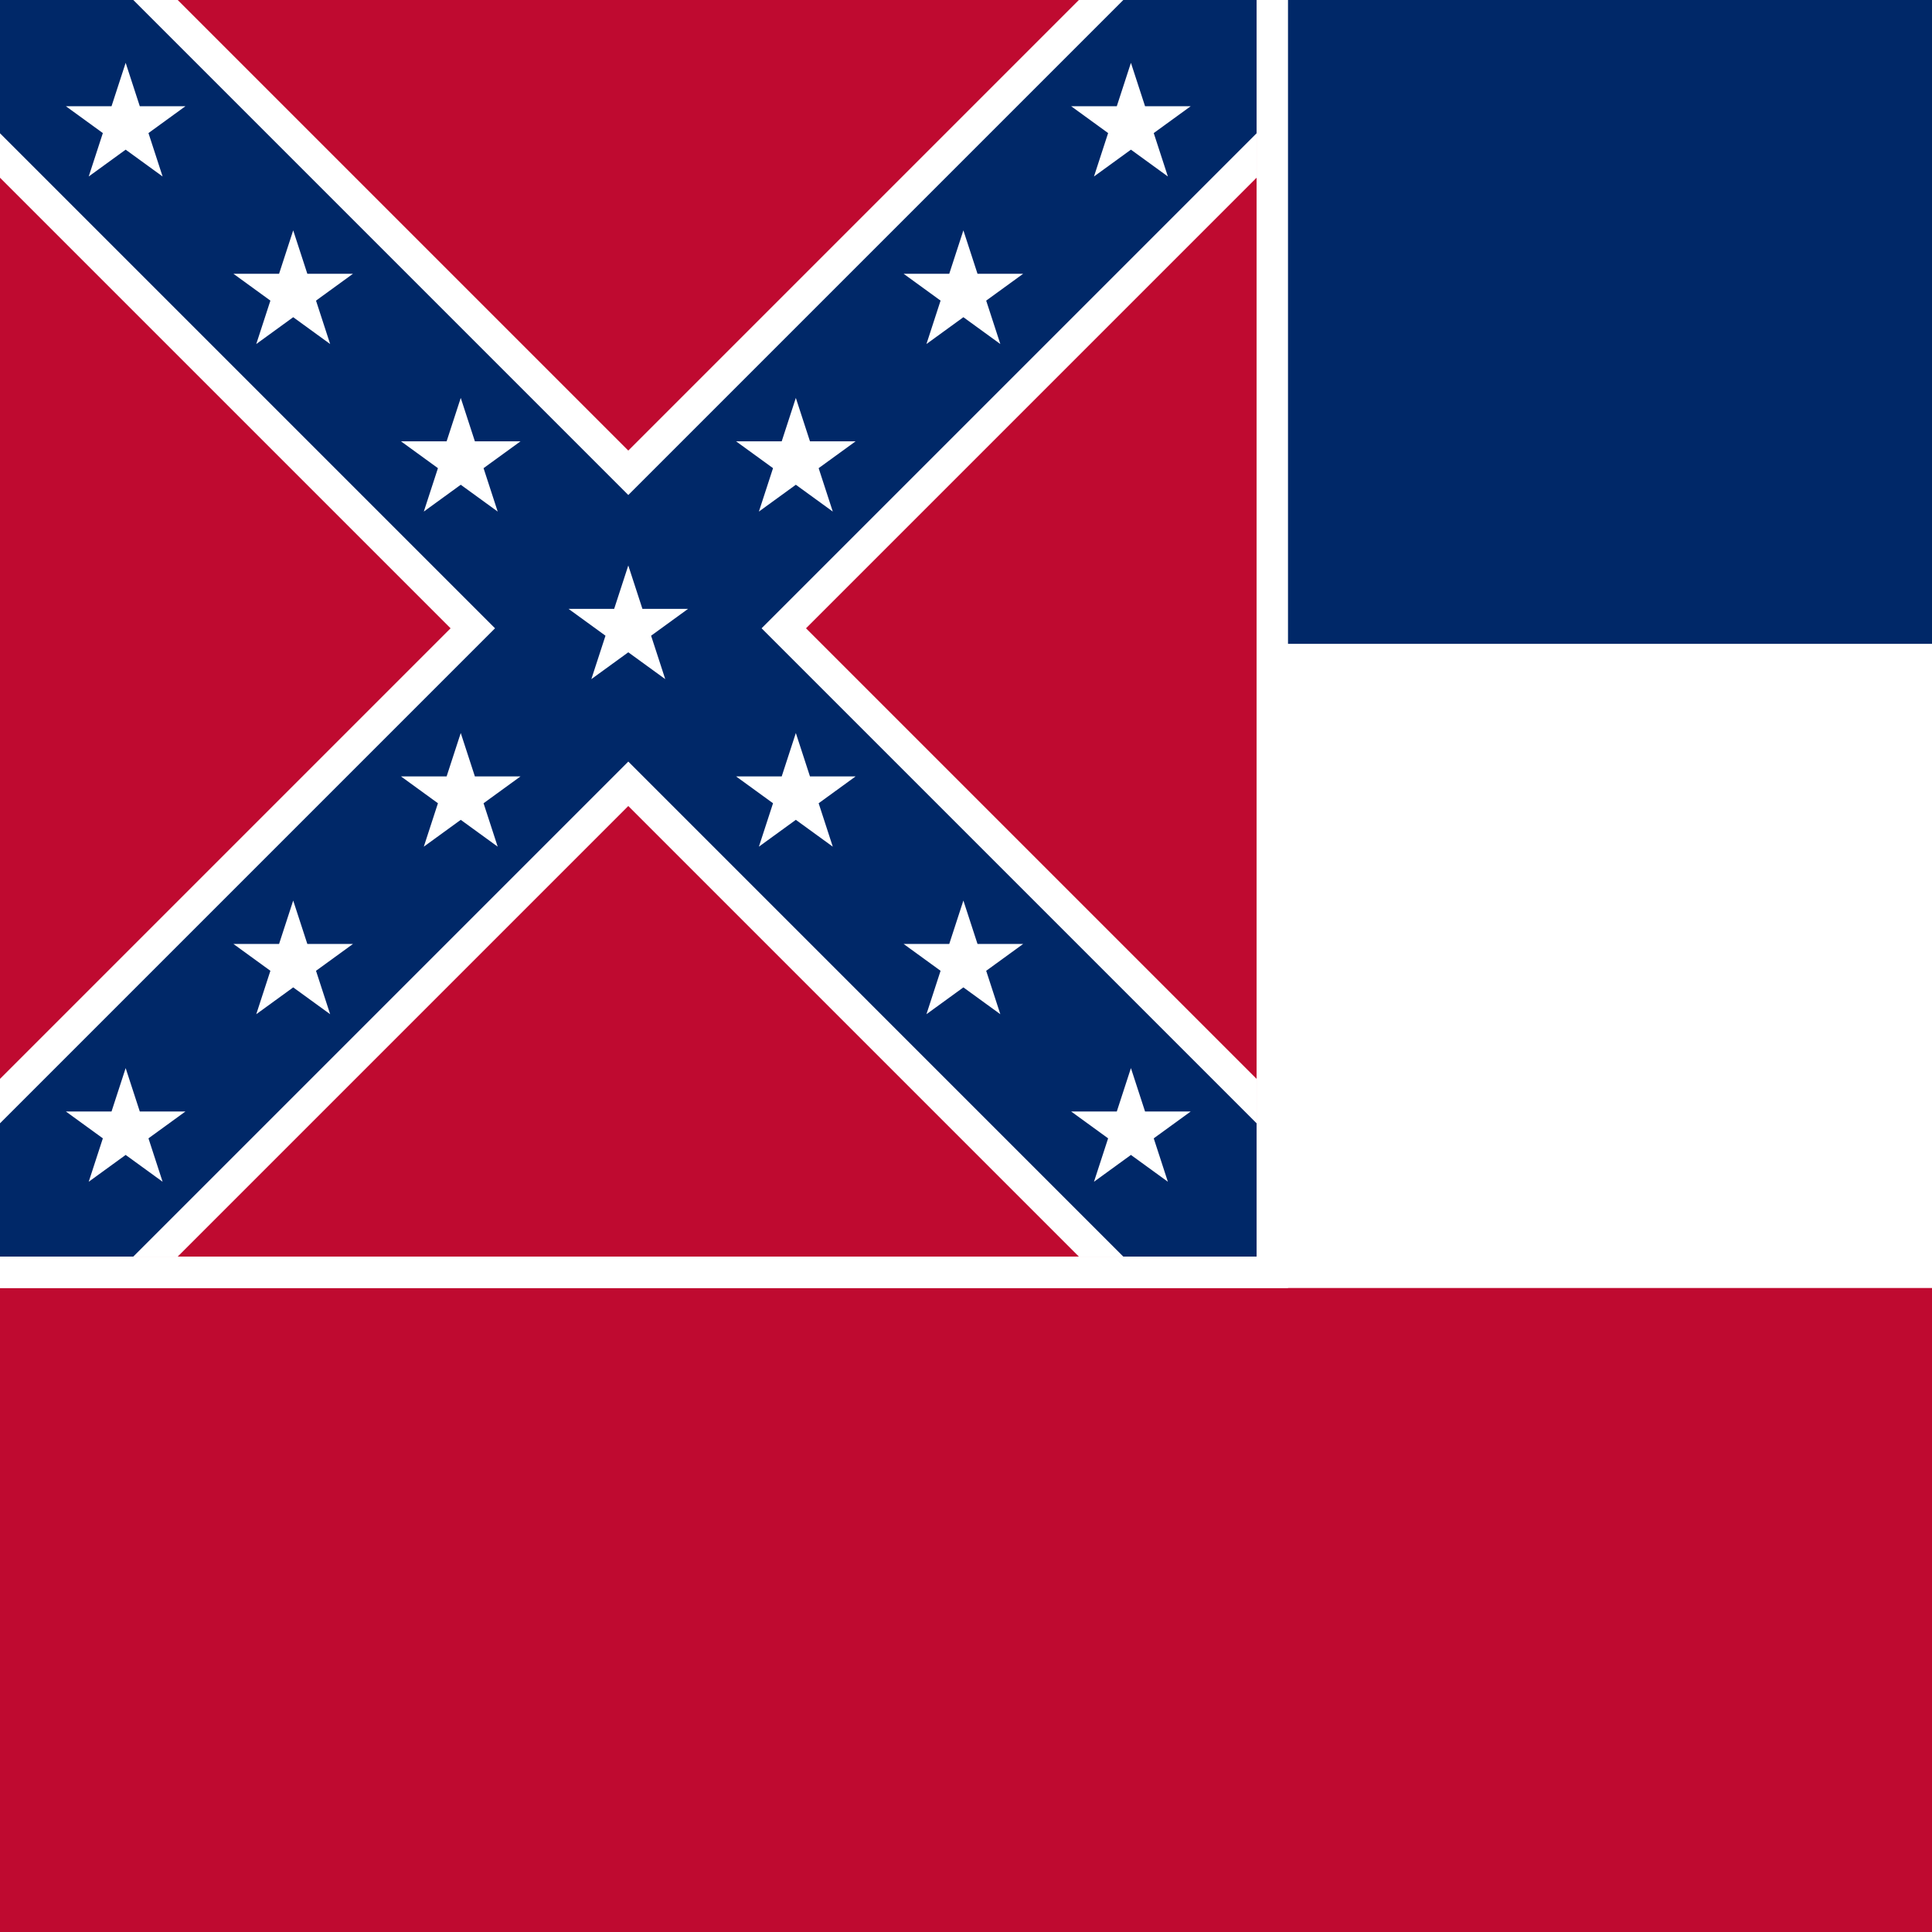
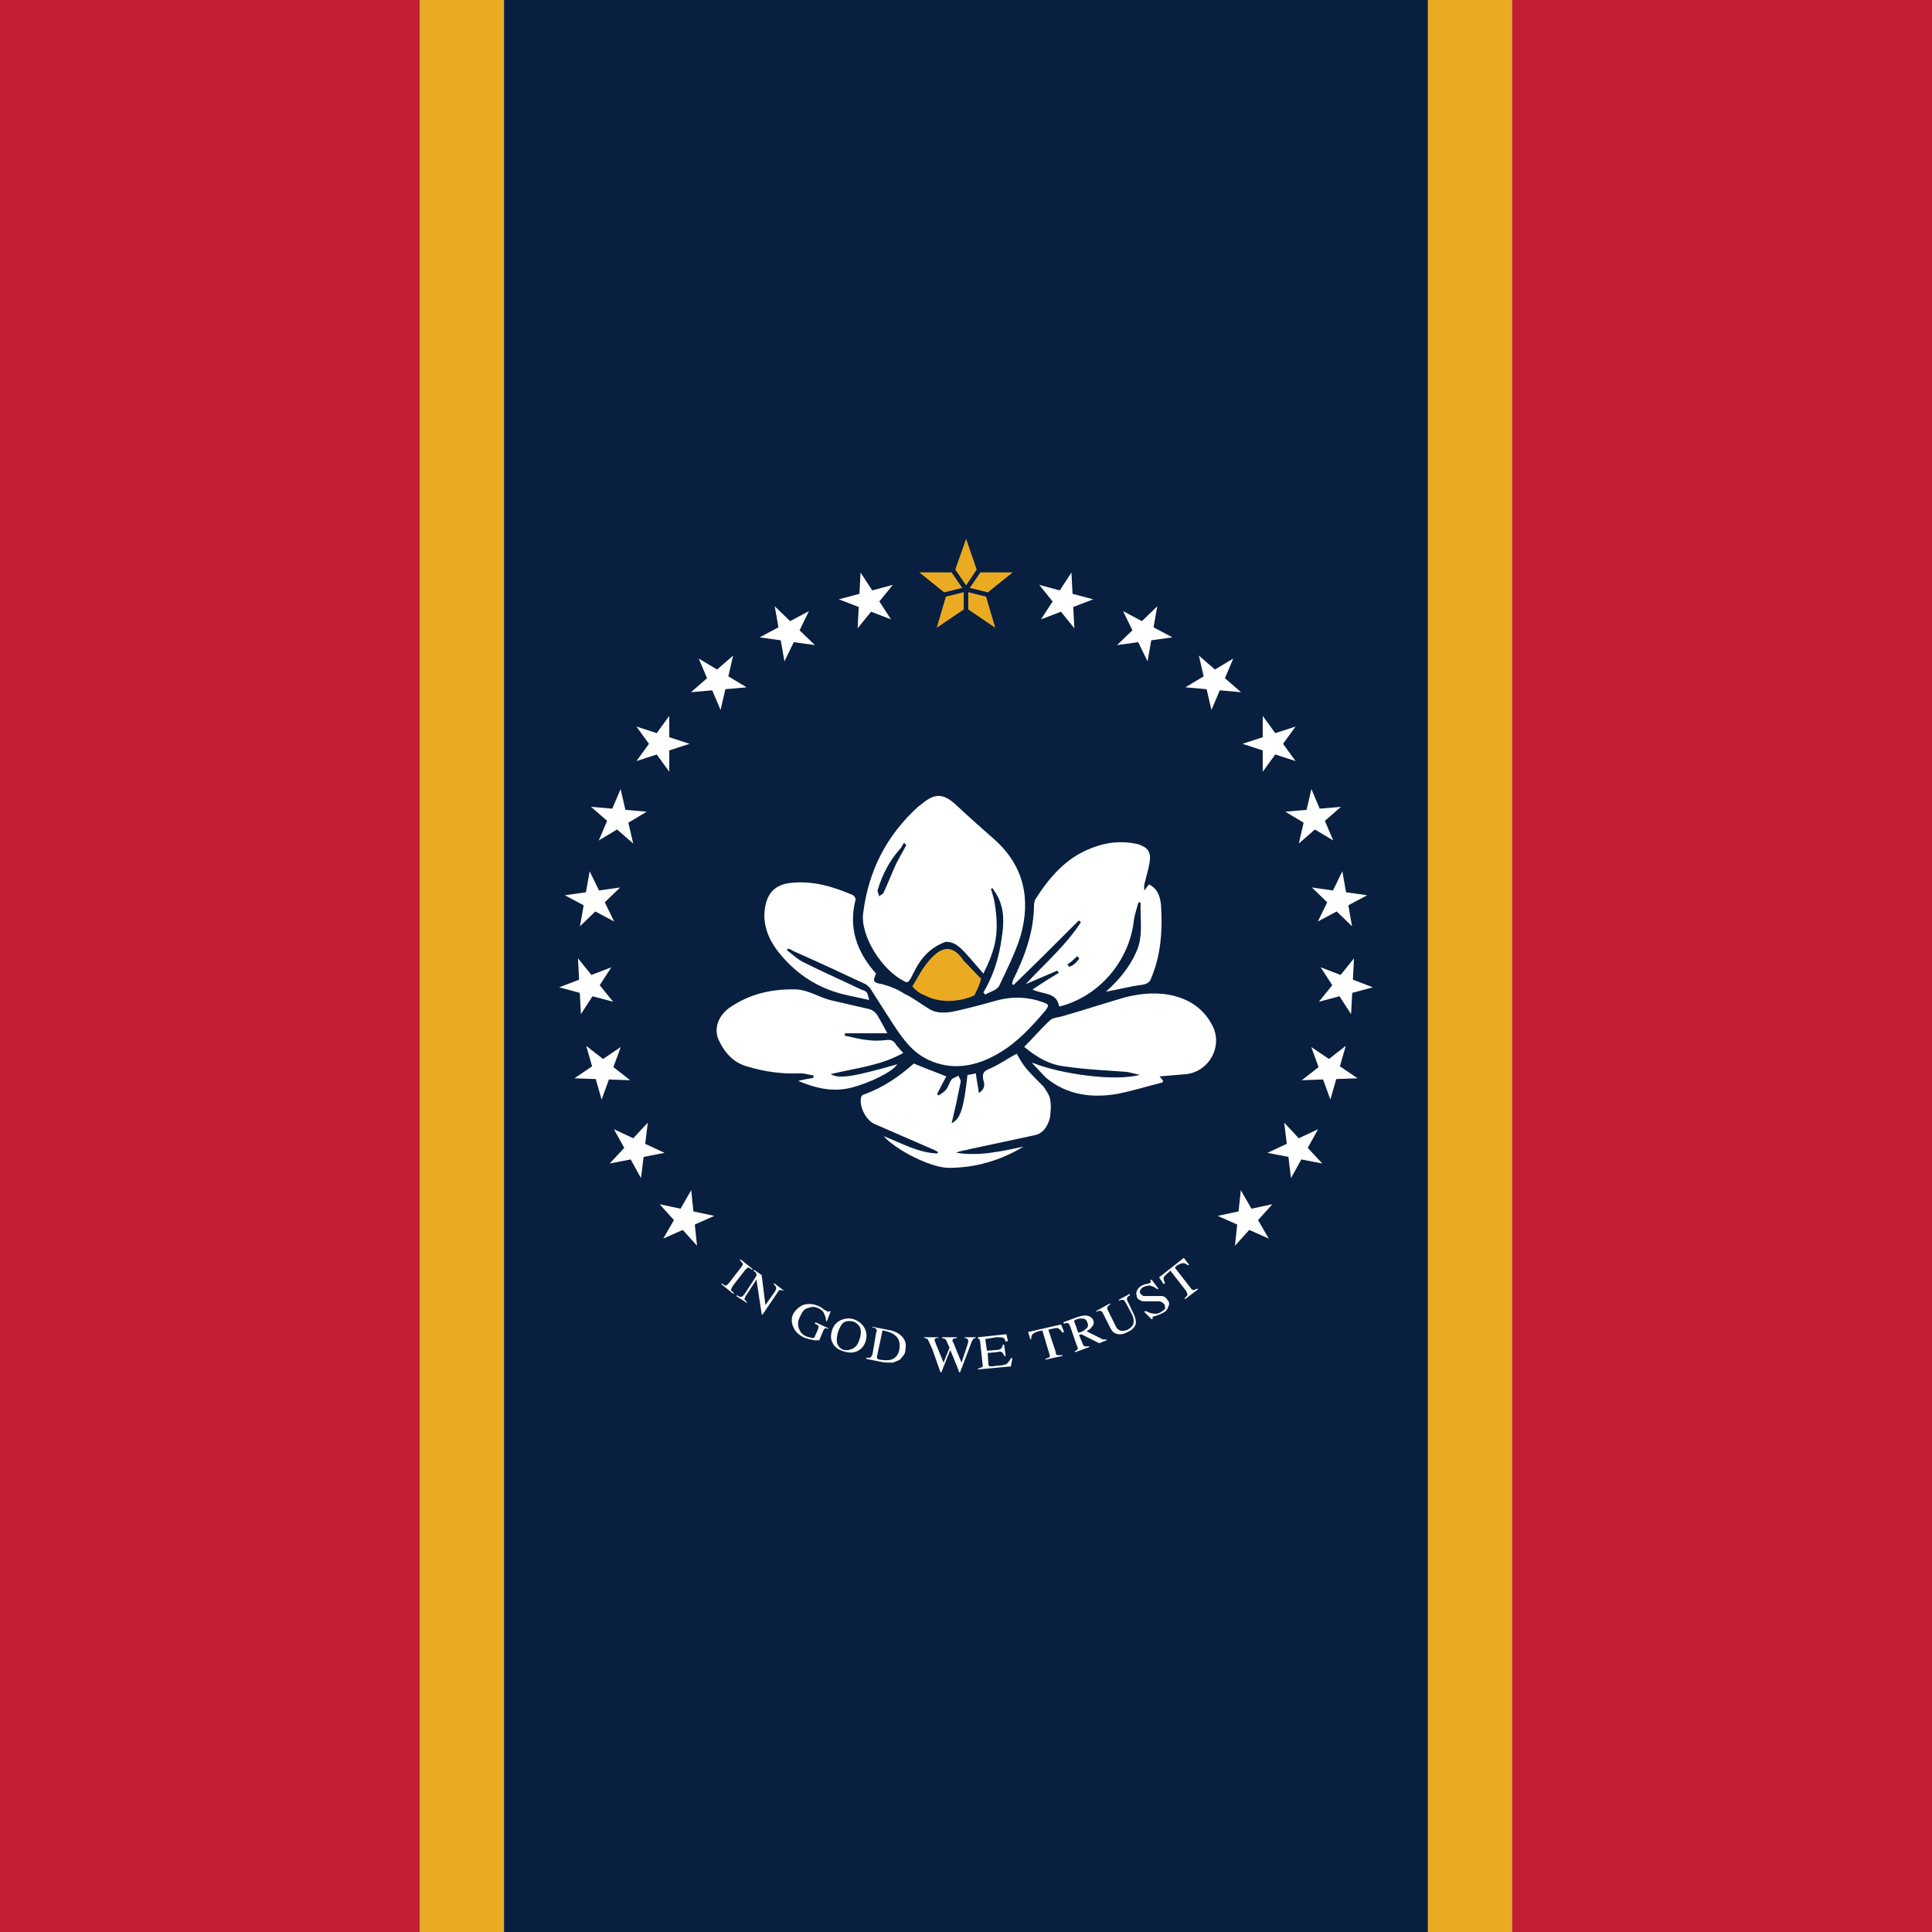
<svg xmlns="http://www.w3.org/2000/svg" xmlns:xlink="http://www.w3.org/1999/xlink" version="1.1" width="360" height="360" viewBox="0 0 360 360">
  <style>
- .blue{fill:rgb(0,40,104);}
- .red{fill:rgb(191,10,48);}
+ .blue{fill:rgb(8,31,64);}
+ .red{fill:rgb(194,31,50);}
.white{fill:rgb(255,255,255);}
+ .yellow{fill:rgb(234,171,34);}
</style>
  <defs>
+     <path id="magnolia" d="M -0.222 0.162 C -0.214 0.16 -0.208 0.159 -0.202 0.158 C -0.202 0.157 -0.202 0.156 -0.201 0.155 C -0.207 0.154 -0.213 0.152 -0.219 0.152 C -0.243 0.153 -0.266 0.15 -0.289 0.143 C -0.308 0.138 -0.32 0.124 -0.328 0.106 C -0.333 0.092 -0.328 0.077 -0.314 0.066 C -0.287 0.047 -0.257 0.04 -0.224 0.041 C -0.208 0.042 -0.195 0.051 -0.18 0.055 C -0.163 0.059 -0.145 0.063 -0.128 0.067 C -0.124 0.068 -0.12 0.071 -0.118 0.074 C -0.113 0.082 -0.109 0.09 -0.104 0.099 C -0.123 0.099 -0.142 0.099 -0.16 0.099 C -0.16 0.1 -0.16 0.101 -0.161 0.102 C -0.151 0.104 -0.141 0.107 -0.13 0.108 C -0.123 0.109 -0.114 0.109 -0.106 0.108 C -0.099 0.107 -0.095 0.109 -0.092 0.115 C -0.089 0.118 -0.087 0.121 -0.083 0.125 C -0.113 0.142 -0.146 0.145 -0.179 0.153 C -0.168 0.16 -0.147 0.156 -0.091 0.14 C -0.097 0.15 -0.128 0.165 -0.152 0.171 C -0.176 0.177 -0.198 0.172 -0.222 0.162 Z M -0.069 0.139 C -0.055 0.145 -0.041 0.15 -0.026 0.156 C -0.03 0.163 -0.034 0.171 -0.038 0.179 C -0.038 0.18 -0.037 0.181 -0.036 0.181 C -0.033 0.179 -0.029 0.177 -0.026 0.173 C -0.023 0.169 -0.022 0.164 -0.019 0.16 C -0.017 0.158 -0.013 0.157 -0.01 0.155 C -0.009 0.158 -0.007 0.16 -0.007 0.163 C -0.009 0.173 -0.011 0.182 -0.013 0.192 C -0.015 0.201 -0.017 0.209 -0.019 0.218 C -0.007 0.212 -0.003 0.198 0.002 0.154 C 0.005 0.154 0.008 0.153 0.013 0.152 C 0.014 0.161 0.016 0.169 0.017 0.178 C 0.025 0.173 0.025 0.167 0.023 0.161 C 0.021 0.153 0.023 0.149 0.031 0.146 C 0.043 0.141 0.054 0.133 0.067 0.126 C 0.071 0.133 0.075 0.14 0.08 0.146 C 0.087 0.154 0.095 0.162 0.103 0.17 C 0.106 0.175 0.11 0.18 0.111 0.185 C 0.113 0.194 0.112 0.203 0.111 0.211 C 0.108 0.222 0.102 0.232 0.09 0.234 C 0.062 0.24 0.034 0.246 0.006 0.252 C -2.9999763E-4 0.254 -0.007 0.254 -0.013 0.257 C 0.017 0.262 0.047 0.255 0.076 0.249 C 0.046 0.267 0.013 0.277 -0.023 0.277 C -0.045 0.277 -0.091 0.255 -0.109 0.235 C -0.084 0.245 -0.063 0.257 -0.038 0.258 C -0.037 0.257 -0.037 0.256 -0.037 0.256 C -0.039 0.255 -0.042 0.253 -0.045 0.252 C -0.07 0.241 -0.096 0.23 -0.121 0.219 C -0.132 0.214 -0.141 0.197 -0.139 0.185 C -0.139 0.183 -0.137 0.18 -0.135 0.18 C -0.11 0.171 -0.088 0.156 -0.069 0.139 Z M 0.088 0.138 C 0.125 0.153 0.197 0.163 0.23 0.154 C 0.225 0.153 0.218 0.151 0.212 0.15 C 0.186 0.148 0.159 0.147 0.132 0.143 C 0.111 0.141 0.094 0.131 0.077 0.117 C 0.089 0.105 0.1 0.092 0.111 0.082 C 0.115 0.078 0.123 0.078 0.129 0.076 C 0.157 0.068 0.184 0.059 0.212 0.051 C 0.233 0.046 0.255 0.044 0.277 0.05 C 0.299 0.056 0.316 0.069 0.326 0.089 C 0.34 0.116 0.322 0.149 0.292 0.153 C 0.281 0.154 0.269 0.155 0.256 0.156 C 0.258 0.158 0.259 0.16 0.261 0.162 C 0.26 0.163 0.26 0.163 0.26 0.164 C 0.24 0.169 0.221 0.175 0.201 0.179 C 0.167 0.185 0.134 0.181 0.106 0.158 C 0.1 0.152 0.094 0.145 0.088 0.139 Z M 0.228 -0.074 C 0.226 -0.066 0.223 -0.058 0.222 -0.05 C 0.216 0.003 0.177 0.049 0.126 0.063 C 0.125 0.064 0.124 0.063 0.123 0.063 C 0.12 0.044 0.101 0.048 0.088 0.041 C 0.1 0.033 0.111 0.026 0.123 0.019 C 0.122 0.018 0.121 0.017 0.121 0.016 C 0.107 0.022 0.093 0.028 0.079 0.034 C 0.104 0.007 0.132 -0.017 0.152 -0.048 C 0.151 -0.049 0.15 -0.05 0.149 -0.05 C 0.121 -0.022 0.092 0.007 0.063 0.035 C 0.062 0.035 0.062 0.034 0.061 0.034 C 0.061 0.032 0.062 0.03 0.062 0.029 C 0.078 -0.003 0.09 -0.036 0.09 -0.072 C 0.09 -0.073 0.091 -0.076 0.091 -0.077 C 0.11 -0.107 0.132 -0.133 0.166 -0.146 C 0.186 -0.154 0.207 -0.156 0.228 -0.151 C 0.24 -0.147 0.245 -0.141 0.243 -0.128 C 0.242 -0.12 0.239 -0.111 0.237 -0.102 C 0.236 -0.099 0.235 -0.095 0.236 -0.09 C 0.238 -0.093 0.24 -0.095 0.242 -0.098 C 0.254 -0.092 0.257 -0.081 0.258 -0.07 C 0.26 -0.037 0.258 -0.005 0.245 0.026 C 0.243 0.032 0.239 0.034 0.232 0.035 C 0.217 0.037 0.202 0.041 0.185 0.044 C 0.202 0.029 0.216 0.012 0.225 -0.008 C 0.235 -0.029 0.23 -0.052 0.231 -0.074 C 0.23 -0.074 0.229 -0.074 0.228 -0.074 Z M 0.134 0.008 C 0.135 0.009 0.136 0.01 0.136 0.011 C 0.142 0.01 0.146 0.005 0.15 9.999983E-5 C 0.149 -8.0000015E-4 0.148 -0.002 0.147 -0.003 C 0.143 0.001 0.139 0.005 0.134 0.008 Z M -0.237 -0.011 C -0.229 -0.005 -0.222 0.002 -0.213 0.006 C -0.189 0.018 -0.164 0.029 -0.139 0.041 C -0.131 0.044 -0.131 0.043 -0.128 0.055 C -0.141 0.052 -0.152 0.05 -0.164 0.047 C -0.199 0.038 -0.228 0.018 -0.25 -0.011 C -0.262 -0.027 -0.269 -0.046 -0.266 -0.066 C -0.263 -0.087 -0.252 -0.098 -0.231 -0.1 C -0.202 -0.103 -0.176 -0.095 -0.15 -0.084 C -0.148 -0.083 -0.146 -0.08 -0.146 -0.078 C -0.156 -0.04 -0.144 -0.008 -0.119 0.02 C -0.124 0.031 -0.122 0.032 -0.111 0.034 C -0.1 0.037 -0.09 0.041 -0.081 0.047 C -0.07 0.052 -0.06 0.06 -0.05 0.066 C -0.038 0.074 -0.024 0.072 -0.011 0.069 C 0.007 0.065 0.025 0.06 0.043 0.055 C 0.063 0.05 0.083 0.051 0.102 0.058 C 0.11 0.061 0.11 0.062 0.105 0.069 C 0.087 0.09 0.068 0.111 0.044 0.125 C 0.014 0.143 -0.018 0.149 -0.05 0.134 C -0.071 0.124 -0.083 0.107 -0.095 0.089 C -0.106 0.072 -0.117 0.055 -0.127 0.039 C -0.129 0.037 -0.131 0.035 -0.133 0.034 C -0.165 0.019 -0.197 0.004 -0.229 -0.01 C -0.231 -0.012 -0.233 -0.012 -0.235 -0.013 C -0.236 -0.012 -0.237 -0.012 -0.237 -0.011 Z M 0.038 -0.157 C 0.021 -0.172 0.004 -0.187 -0.012 -0.202 C -0.03 -0.219 -0.041 -0.219 -0.059 -0.204 C -0.06 -0.203 -0.062 -0.202 -0.063 -0.201 C -0.105 -0.163 -0.129 -0.116 -0.136 -0.06 C -0.14 -0.031 -0.112 0.016 -0.08 0.031 C -0.07 0.036 -0.07 -0.006 -0.027 -0.022 C -0.011 -0.022 -0.005 -0.012 0.023 0.02 C 0.04 -0.014 0.044 -0.035 0.038 -0.073 C 0.037 -0.079 0.035 -0.086 0.033 -0.092 L 0.035 -0.093 C 0.039 -0.087 0.043 -0.081 0.045 -0.075 C 0.052 -0.056 0.049 -0.038 0.046 -0.019 C 0.042 0.004 0.035 0.025 0.023 0.045 C 0.024 0.046 0.025 0.047 0.025 0.048 C 0.032 0.044 0.041 0.042 0.044 0.036 C 0.054 0.015 0.065 -0.007 0.072 -0.029 C 0.086 -0.078 0.077 -0.122 0.038 -0.157 Z M -0.092 -0.126 C -0.098 -0.113 -0.103 -0.1 -0.109 -0.087 C -0.11 -0.085 -0.113 -0.084 -0.115 -0.082 C -0.115 -0.085 -0.117 -0.087 -0.117 -0.09 C -0.111 -0.11 -0.102 -0.128 -0.088 -0.144 C -0.085 -0.147 -0.084 -0.15 -0.082 -0.153 C -0.081 -0.152 -0.08 -0.151 -0.079 -0.15 C -0.083 -0.142 -0.088 -0.134 -0.092 -0.126 Z" />
+     <path id="magnolia2" d="M -0.071 0.037 L -0.058 0.015 C -0.039 -0.013 -0.021 -0.024 -0.003 0.003 L 0.02 0.027 C 0.018 0.035 0.015 0.041 0.011 0.049 C -0.014 0.06 -0.04 0.057 -0.054 0.049 C -0.059 0.047 -0.064 0.045 -0.071 0.037 Z" />
    <path id="star" d="M 0.0 -1.0 L 0.225 -0.309 L 0.951 -0.309 L 0.363 0.118 L 0.588 0.809 L 0.0 0.382 L -0.588 0.809 L -0.363 0.118 L -0.951 -0.309 L -0.225 -0.309 Z" />
+     <path id="star2" d="M 0.218 -0.374 L 0.002 -1 L -0.218 -0.374 L 0.002 -0.054 Z M -0.41 0.176 L -0.595 0.809 L -0.046 0.437 V 0.085 L -0.41 0.176 Z M -0.293 -0.318 H -0.951 L -0.444 0.089 L -0.077 -0.002 Z M 0.444 0.089 L 0.951 -0.318 H 0.293 L 0.077 -0.002 L 0.444 0.089 Z M 0.409 0.176 L 0.046 0.085 V 0.437 L 0.595 0.809 Z" />
+     <path id="text" d="M 0.258 0.416 L 0.291 0.39 L 0.298 0.399 L 0.297 0.4 C 0.294 0.398 0.292 0.397 0.29 0.397 C 0.288 0.397 0.286 0.398 0.282 0.4 L 0.279 0.403 L 0.3 0.43 C 0.301 0.432 0.303 0.433 0.304 0.433 C 0.305 0.433 0.307 0.432 0.309 0.431 L 0.31 0.432 L 0.293 0.445 L 0.292 0.444 C 0.294 0.442 0.296 0.44 0.296 0.439 C 0.296 0.438 0.295 0.436 0.294 0.434 L 0.273 0.407 L 0.27 0.41 C 0.267 0.412 0.265 0.415 0.264 0.416 C 0.264 0.418 0.264 0.42 0.266 0.424 L 0.264 0.425 Z M 0.24 0.461 C 0.243 0.462 0.246 0.464 0.248 0.464 C 0.253 0.465 0.257 0.465 0.261 0.462 C 0.263 0.461 0.265 0.459 0.266 0.458 C 0.266 0.456 0.266 0.454 0.265 0.452 C 0.263 0.45 0.262 0.449 0.259 0.448 C 0.258 0.448 0.255 0.448 0.25 0.448 L 0.242 0.448 C 0.24 0.448 0.238 0.448 0.236 0.448 C 0.233 0.447 0.231 0.446 0.229 0.444 C 0.228 0.441 0.227 0.438 0.228 0.435 C 0.229 0.432 0.231 0.429 0.235 0.427 C 0.237 0.426 0.239 0.425 0.241 0.425 C 0.244 0.424 0.245 0.424 0.245 0.424 C 0.246 0.423 0.247 0.423 0.247 0.422 C 0.247 0.422 0.247 0.421 0.246 0.42 L 0.248 0.419 L 0.257 0.431 L 0.256 0.432 C 0.252 0.429 0.248 0.427 0.245 0.427 C 0.242 0.427 0.239 0.428 0.237 0.429 C 0.235 0.43 0.234 0.431 0.233 0.433 C 0.232 0.435 0.232 0.436 0.233 0.438 C 0.234 0.439 0.236 0.44 0.237 0.441 C 0.239 0.441 0.241 0.441 0.244 0.441 L 0.252 0.441 C 0.257 0.441 0.261 0.441 0.263 0.441 C 0.266 0.442 0.268 0.444 0.269 0.446 C 0.272 0.449 0.272 0.452 0.27 0.456 C 0.269 0.459 0.267 0.462 0.262 0.464 C 0.26 0.465 0.258 0.466 0.255 0.467 C 0.253 0.468 0.251 0.468 0.251 0.468 C 0.25 0.469 0.249 0.469 0.249 0.47 C 0.249 0.47 0.249 0.471 0.25 0.471 L 0.248 0.472 L 0.238 0.462 Z M 0.192 0.451 L 0.193 0.452 C 0.19 0.454 0.189 0.455 0.189 0.456 C 0.188 0.457 0.189 0.459 0.19 0.461 L 0.199 0.479 C 0.2 0.482 0.202 0.485 0.204 0.486 C 0.207 0.488 0.211 0.488 0.216 0.486 C 0.221 0.483 0.224 0.48 0.224 0.475 C 0.224 0.473 0.224 0.47 0.222 0.466 L 0.214 0.451 C 0.212 0.448 0.211 0.446 0.21 0.446 C 0.209 0.446 0.207 0.446 0.204 0.447 L 0.204 0.446 L 0.219 0.438 L 0.219 0.44 C 0.217 0.441 0.215 0.443 0.215 0.444 C 0.215 0.445 0.215 0.447 0.217 0.45 L 0.224 0.465 C 0.226 0.469 0.227 0.473 0.227 0.476 C 0.227 0.481 0.223 0.486 0.216 0.489 C 0.209 0.493 0.203 0.493 0.198 0.49 C 0.196 0.489 0.194 0.486 0.192 0.482 L 0.183 0.464 C 0.182 0.462 0.181 0.461 0.18 0.461 C 0.179 0.46 0.177 0.461 0.174 0.462 L 0.174 0.461 Z M 0.145 0.515 C 0.147 0.514 0.149 0.513 0.149 0.512 C 0.15 0.511 0.149 0.509 0.148 0.507 L 0.139 0.481 C 0.138 0.479 0.137 0.477 0.136 0.477 C 0.135 0.477 0.133 0.477 0.131 0.478 L 0.13 0.476 L 0.149 0.469 C 0.152 0.468 0.156 0.467 0.159 0.467 C 0.164 0.467 0.168 0.469 0.17 0.473 C 0.171 0.476 0.171 0.479 0.169 0.481 C 0.167 0.484 0.165 0.486 0.161 0.488 L 0.181 0.498 C 0.182 0.499 0.183 0.499 0.184 0.499 C 0.185 0.499 0.186 0.499 0.188 0.499 L 0.188 0.5 L 0.178 0.504 L 0.154 0.492 L 0.151 0.493 L 0.156 0.505 C 0.157 0.507 0.157 0.508 0.159 0.508 C 0.16 0.509 0.161 0.508 0.164 0.508 L 0.165 0.509 L 0.146 0.516 Z M 0.16 0.485 C 0.163 0.483 0.164 0.48 0.162 0.476 C 0.161 0.473 0.159 0.471 0.155 0.471 C 0.153 0.471 0.151 0.471 0.148 0.472 C 0.146 0.473 0.145 0.473 0.145 0.474 C 0.144 0.474 0.144 0.475 0.145 0.476 L 0.15 0.49 C 0.155 0.489 0.158 0.487 0.16 0.485 Z M 0.083 0.489 L 0.127 0.479 L 0.131 0.489 L 0.129 0.49 C 0.127 0.487 0.125 0.485 0.123 0.484 C 0.122 0.483 0.118 0.484 0.114 0.485 L 0.11 0.486 L 0.12 0.516 C 0.12 0.519 0.121 0.52 0.122 0.52 C 0.123 0.52 0.125 0.52 0.129 0.52 L 0.129 0.521 L 0.106 0.526 L 0.106 0.525 C 0.109 0.524 0.111 0.523 0.112 0.522 C 0.112 0.521 0.112 0.52 0.111 0.517 L 0.102 0.487 L 0.097 0.488 C 0.093 0.489 0.09 0.491 0.089 0.492 C 0.088 0.493 0.087 0.495 0.087 0.499 L 0.086 0.499 Z M 0.016 0.538 C 0.019 0.537 0.021 0.536 0.022 0.536 C 0.022 0.535 0.023 0.534 0.022 0.531 L 0.019 0.503 C 0.019 0.5 0.018 0.499 0.017 0.498 C 0.016 0.498 0.016 0.498 0.016 0.497 L 0.016 0.496 L 0.054 0.492 L 0.056 0.501 L 0.053 0.502 C 0.052 0.499 0.051 0.497 0.05 0.497 C 0.048 0.496 0.045 0.496 0.04 0.496 L 0.029 0.498 C 0.028 0.498 0.027 0.498 0.027 0.498 C 0.026 0.498 0.026 0.499 0.026 0.5 L 0.028 0.514 L 0.041 0.513 C 0.044 0.513 0.046 0.512 0.047 0.511 C 0.048 0.51 0.049 0.508 0.049 0.506 L 0.051 0.506 L 0.053 0.521 L 0.051 0.521 C 0.05 0.518 0.049 0.517 0.048 0.516 C 0.047 0.515 0.045 0.515 0.041 0.516 L 0.029 0.517 L 0.03 0.533 C 0.031 0.534 0.031 0.535 0.032 0.535 C 0.034 0.535 0.036 0.535 0.042 0.534 C 0.047 0.534 0.051 0.533 0.054 0.532 C 0.056 0.53 0.058 0.528 0.06 0.524 L 0.062 0.524 L 0.06 0.535 L 0.016 0.539 Z M -0.037 0.496 V 0.497 C -0.038 0.497 -0.039 0.497 -0.04 0.497 C -0.041 0.498 -0.042 0.498 -0.042 0.5 C -0.042 0.5 -0.042 0.501 -0.042 0.501 C -0.041 0.501 -0.041 0.502 -0.041 0.503 L -0.03 0.53 L -0.022 0.51 L -0.026 0.501 C -0.027 0.499 -0.028 0.498 -0.029 0.498 C -0.03 0.498 -0.031 0.497 -0.032 0.497 V 0.496 H -0.012 V 0.497 C -0.014 0.497 -0.016 0.498 -0.016 0.498 C -0.018 0.498 -0.018 0.499 -0.018 0.5 C -0.018 0.501 -0.018 0.501 -0.018 0.501 C -0.018 0.501 -0.018 0.502 -0.017 0.503 L -0.006 0.53 L 0.002 0.506 C 0.002 0.505 0.003 0.503 0.003 0.502 C 0.003 0.502 0.003 0.501 0.003 0.501 C 0.003 0.499 0.002 0.498 0.001 0.498 C 3.9997906E-4 0.497 -6.00021E-4 0.497 -0.002 0.497 V 0.496 L 0.013 0.496 V 0.497 C 0.012 0.497 0.01 0.498 0.01 0.498 C 0.009 0.499 0.009 0.5 0.008 0.501 L -2.142042E-8 0.522 L -0.003 0.53 L -0.008 0.543 H -0.009 L -0.012 0.535 L -0.021 0.513 L -0.033 0.543 H -0.034 L -0.039 0.529 L -0.045 0.512 C -0.048 0.505 -0.05 0.501 -0.051 0.499 C -0.052 0.498 -0.054 0.497 -0.056 0.497 V 0.496 Z M -0.133 0.523 C -0.13 0.524 -0.129 0.524 -0.128 0.523 C -0.127 0.523 -0.126 0.521 -0.125 0.519 L -0.12 0.49 C -0.119 0.488 -0.119 0.486 -0.12 0.485 C -0.121 0.484 -0.122 0.483 -0.125 0.483 L -0.125 0.482 L -0.105 0.486 C -0.098 0.487 -0.093 0.489 -0.089 0.492 C -0.082 0.497 -0.079 0.504 -0.081 0.513 C -0.081 0.516 -0.082 0.519 -0.085 0.522 C -0.087 0.525 -0.089 0.527 -0.093 0.528 C -0.095 0.529 -0.097 0.53 -0.099 0.53 C -0.103 0.53 -0.107 0.53 -0.113 0.529 L -0.133 0.525 Z M -0.118 0.525 C -0.118 0.525 -0.116 0.526 -0.115 0.526 C -0.109 0.527 -0.104 0.527 -0.1 0.526 C -0.094 0.524 -0.09 0.519 -0.089 0.512 C -0.088 0.505 -0.089 0.499 -0.093 0.495 C -0.096 0.492 -0.101 0.489 -0.107 0.488 C -0.109 0.487 -0.11 0.487 -0.111 0.487 C -0.112 0.488 -0.112 0.488 -0.112 0.489 L -0.119 0.522 C -0.119 0.524 -0.119 0.524 -0.118 0.525 Z M -0.167 0.473 C -0.162 0.471 -0.156 0.47 -0.15 0.472 C -0.144 0.474 -0.139 0.478 -0.136 0.483 C -0.133 0.488 -0.132 0.494 -0.134 0.501 C -0.136 0.508 -0.14 0.512 -0.146 0.515 C -0.151 0.517 -0.157 0.517 -0.163 0.515 C -0.17 0.513 -0.175 0.51 -0.178 0.504 C -0.181 0.499 -0.181 0.493 -0.179 0.487 C -0.177 0.48 -0.173 0.476 -0.167 0.473 Z M -0.172 0.505 C -0.17 0.509 -0.167 0.512 -0.163 0.513 C -0.159 0.514 -0.155 0.513 -0.151 0.511 C -0.147 0.509 -0.144 0.505 -0.142 0.498 C -0.14 0.492 -0.14 0.486 -0.142 0.482 C -0.144 0.479 -0.147 0.476 -0.151 0.475 C -0.155 0.474 -0.159 0.474 -0.163 0.476 C -0.166 0.478 -0.169 0.483 -0.171 0.489 C -0.173 0.496 -0.173 0.501 -0.172 0.505 Z M -0.19 0.459 C -0.188 0.46 -0.186 0.461 -0.186 0.461 C -0.185 0.462 -0.184 0.462 -0.184 0.462 C -0.183 0.462 -0.183 0.461 -0.182 0.461 L -0.181 0.462 L -0.186 0.475 L -0.187 0.474 C -0.187 0.471 -0.188 0.468 -0.189 0.466 C -0.19 0.462 -0.193 0.459 -0.198 0.457 C -0.202 0.455 -0.206 0.455 -0.211 0.457 C -0.216 0.458 -0.219 0.462 -0.222 0.469 C -0.225 0.475 -0.225 0.48 -0.223 0.485 C -0.221 0.49 -0.218 0.493 -0.213 0.495 C -0.212 0.495 -0.211 0.496 -0.21 0.496 C -0.209 0.496 -0.208 0.496 -0.207 0.497 C -0.205 0.497 -0.204 0.497 -0.203 0.497 C -0.203 0.496 -0.202 0.496 -0.202 0.495 L -0.198 0.486 C -0.197 0.483 -0.197 0.482 -0.197 0.481 C -0.198 0.48 -0.199 0.479 -0.202 0.478 L -0.201 0.476 L -0.184 0.484 L -0.184 0.485 C -0.186 0.484 -0.187 0.484 -0.188 0.484 C -0.189 0.484 -0.19 0.486 -0.191 0.488 L -0.196 0.5 C -0.197 0.5 -0.199 0.5 -0.203 0.5 C -0.208 0.499 -0.212 0.498 -0.215 0.497 C -0.222 0.494 -0.227 0.49 -0.23 0.484 C -0.233 0.478 -0.234 0.472 -0.231 0.465 C -0.228 0.46 -0.224 0.456 -0.218 0.453 C -0.212 0.451 -0.205 0.451 -0.198 0.454 C -0.195 0.455 -0.192 0.457 -0.19 0.459 Z M -0.306 0.44 C -0.303 0.442 -0.301 0.442 -0.3 0.442 C -0.299 0.442 -0.297 0.44 -0.295 0.437 L -0.28 0.414 L -0.28 0.412 C -0.28 0.411 -0.281 0.41 -0.281 0.409 C -0.282 0.409 -0.283 0.408 -0.284 0.407 L -0.283 0.406 L -0.273 0.413 L -0.268 0.453 L -0.256 0.436 C -0.254 0.433 -0.253 0.431 -0.254 0.429 C -0.254 0.428 -0.255 0.427 -0.257 0.425 L -0.256 0.424 L -0.243 0.434 L -0.243 0.434 C -0.246 0.433 -0.247 0.433 -0.249 0.433 C -0.25 0.433 -0.251 0.435 -0.253 0.438 L -0.272 0.466 L -0.273 0.465 L -0.28 0.419 L -0.293 0.439 C -0.295 0.442 -0.296 0.444 -0.296 0.446 C -0.295 0.446 -0.294 0.448 -0.292 0.45 L -0.293 0.45 L -0.307 0.441 Z M -0.326 0.424 C -0.324 0.426 -0.322 0.427 -0.321 0.427 C -0.32 0.427 -0.319 0.426 -0.317 0.424 L -0.3 0.402 C -0.299 0.4 -0.298 0.399 -0.298 0.398 C -0.299 0.397 -0.3 0.395 -0.302 0.393 L -0.301 0.392 L -0.285 0.405 L -0.286 0.406 C -0.288 0.404 -0.29 0.403 -0.291 0.403 C -0.292 0.403 -0.293 0.404 -0.295 0.406 L -0.312 0.428 C -0.313 0.43 -0.314 0.432 -0.314 0.433 C -0.314 0.434 -0.312 0.435 -0.31 0.437 L -0.311 0.438 L -0.327 0.425 Z" />
  </defs>
  <g>
    <g>
-       <rect x="0" y="0" width="360" height="120" class="blue" />
-       <rect x="0" y="120" width="360" height="120" class="white" />
-       <rect x="0" y="240" width="360" height="120" class="red" />
+       <rect x="0" y="0" width="78.261" height="360" class="red" />
+       <rect x="78.261" y="0" width="15.652" height="360" class="yellow" />
+       <rect x="93.913" y="0" width="172.174" height="360" class="blue" />
+       <rect x="266.087" y="0" width="15.652" height="360" class="yellow" />
+       <rect x="281.739" y="0" width="78.261" height="360" class="red" />
    </g>
-     <rect x="0" y="0" width="240" height="240" class="white" />
-     <rect x="0" y="0" width="234.147" height="234.147" class="red" />
-     <path d="M 0 0 L 0 33.113 L 83.96 117.073 L 83.96 117.073 L 0 201.033 L 0 201.033 L 0 234.147 L 33.113 234.147 L 117.073 150.187 L 117.073 150.187 L 117.073 150.187 L 117.073 150.187 L 117.073 150.187 L 117.073 150.187 L 201.033 234.147 L 234.147 234.147 L 234.147 201.033 L 234.147 201.033 L 150.187 117.073 L 150.187 117.073 L 234.147 33.113 L 234.147 0 L 201.033 0 L 117.073 83.96 L 33.113 0 Z" class="white" />
-     <path d="M 0 0 L 0 24.835 L 92.238 117.073 L 92.238 117.073 L 0 209.311 L 0 234.147 L 24.835 234.147 L 117.073 141.908 L 117.073 141.908 L 209.311 234.147 L 234.147 234.147 L 234.147 209.311 L 141.908 117.073 L 141.908 117.073 L 234.147 24.835 L 234.147 0 L 209.311 0 L 117.073 92.238 L 117.073 92.238 L 24.835 0 Z" class="blue" />
-     <use xlink:href="#star" transform="translate(117.0733 117.0733) scale(11.7073 11.7073) rotate(0)" class="white" />
+     <use xlink:href="#star2" transform="translate(180 109.5652) scale(9.1565 9.1565) rotate(0)" class="yellow" />
    <g>
-       <use xlink:href="#star" transform="translate(85.8537 85.8537) scale(11.7073 11.7073) rotate(0)" class="white" />
-       <use xlink:href="#star" transform="translate(148.2928 85.8537) scale(11.7073 11.7073) rotate(0)" class="white" />
-       <use xlink:href="#star" transform="translate(85.8537 148.2928) scale(11.7073 11.7073) rotate(0)" class="white" />
-       <use xlink:href="#star" transform="translate(148.2928 148.2928) scale(11.7073 11.7073) rotate(0)" class="white" />
-       <use xlink:href="#star" transform="translate(54.6342 54.6342) scale(11.7073 11.7073) rotate(0)" class="white" />
-       <use xlink:href="#star" transform="translate(179.5123 54.6342) scale(11.7073 11.7073) rotate(0)" class="white" />
-       <use xlink:href="#star" transform="translate(54.6342 179.5123) scale(11.7073 11.7073) rotate(0)" class="white" />
-       <use xlink:href="#star" transform="translate(179.5123 179.5123) scale(11.7073 11.7073) rotate(0)" class="white" />
-       <use xlink:href="#star" transform="translate(23.4147 23.4147) scale(11.7073 11.7073) rotate(0)" class="white" />
-       <use xlink:href="#star" transform="translate(210.7319 23.4147) scale(11.7073 11.7073) rotate(0)" class="white" />
-       <use xlink:href="#star" transform="translate(23.4147 210.7319) scale(11.7073 11.7073) rotate(0)" class="white" />
-       <use xlink:href="#star" transform="translate(210.7319 210.7319) scale(11.7073 11.7073) rotate(0)" class="white" />
+       <use xlink:href="#star" transform="translate(198.2299 111.9652) scale(5.4728 5.4728) rotate(15)" class="white" />
+       <use xlink:href="#star" transform="translate(161.7701 111.9652) scale(5.4728 5.4728) rotate(-15)" class="white" />
+       <use xlink:href="#star" transform="translate(213.0671 117.8098) scale(5.4728 5.4728) rotate(28)" class="white" />
+       <use xlink:href="#star" transform="translate(146.9329 117.8098) scale(5.4728 5.4728) rotate(-28)" class="white" />
+       <use xlink:href="#star" transform="translate(226.2094 126.8422) scale(5.4728 5.4728) rotate(41)" class="white" />
+       <use xlink:href="#star" transform="translate(133.7906 126.8422) scale(5.4728 5.4728) rotate(-41)" class="white" />
+       <use xlink:href="#star" transform="translate(236.9829 138.5995) scale(5.4728 5.4728) rotate(54)" class="white" />
+       <use xlink:href="#star" transform="translate(123.0171 138.5995) scale(5.4728 5.4728) rotate(-54)" class="white" />
+       <use xlink:href="#star" transform="translate(244.8356 152.4789) scale(5.4728 5.4728) rotate(67)" class="white" />
+       <use xlink:href="#star" transform="translate(115.1644 152.4789) scale(5.4728 5.4728) rotate(-67)" class="white" />
+       <use xlink:href="#star" transform="translate(249.3647 167.7691) scale(5.4728 5.4728) rotate(80)" class="white" />
+       <use xlink:href="#star" transform="translate(110.6353 167.7691) scale(5.4728 5.4728) rotate(-80)" class="white" />
+       <use xlink:href="#star" transform="translate(250.3383 183.6863) scale(5.4728 5.4728) rotate(93)" class="white" />
+       <use xlink:href="#star" transform="translate(109.6617 183.6863) scale(5.4728 5.4728) rotate(-93)" class="white" />
+       <use xlink:href="#star" transform="translate(247.7063 199.4145) scale(5.4728 5.4728) rotate(106)" class="white" />
+       <use xlink:href="#star" transform="translate(112.2937 199.4145) scale(5.4728 5.4728) rotate(-106)" class="white" />
+       <use xlink:href="#star" transform="translate(241.6036 214.1475) scale(5.4728 5.4728) rotate(119)" class="white" />
+       <use xlink:href="#star" transform="translate(118.3964 214.1475) scale(5.4728 5.4728) rotate(-119)" class="white" />
+       <use xlink:href="#star" transform="translate(232.3432 227.1301) scale(5.4728 5.4728) rotate(132)" class="white" />
+       <use xlink:href="#star" transform="translate(127.6568 227.1301) scale(5.4728 5.4728) rotate(-132)" class="white" />
    </g>
+     <use xlink:href="#text" transform="translate(180 180) scale(139.4609 139.4609) rotate(0)" class="white" />
+     <use xlink:href="#magnolia" transform="translate(180 178.5913) scale(140.8696 140.8696) rotate(0)" class="white" />
+     <use xlink:href="#magnolia2" transform="translate(180 178.5913) scale(140.8696 140.8696) rotate(0)" class="yellow" />
  </g>
</svg>
